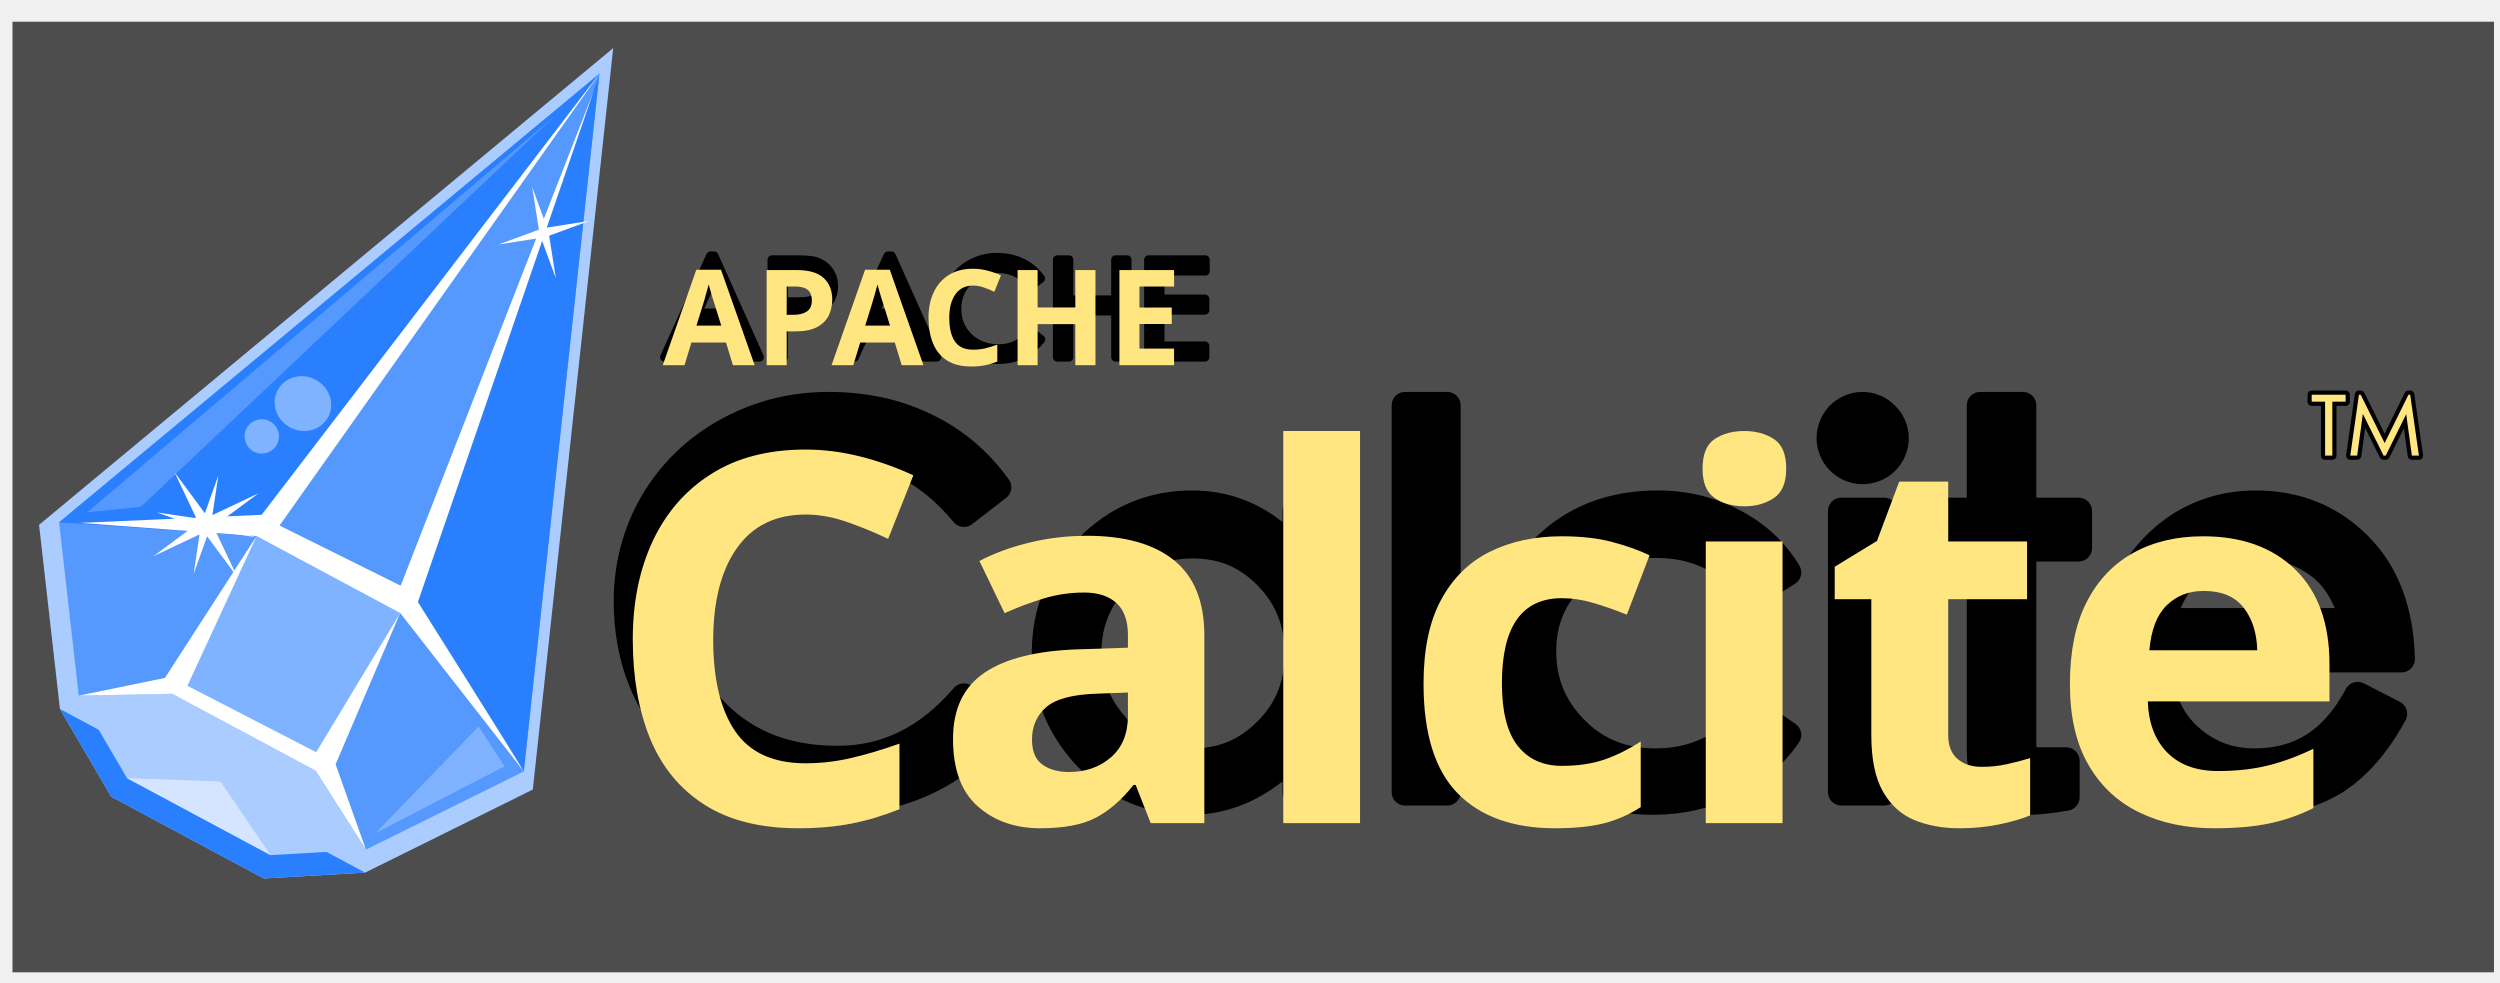
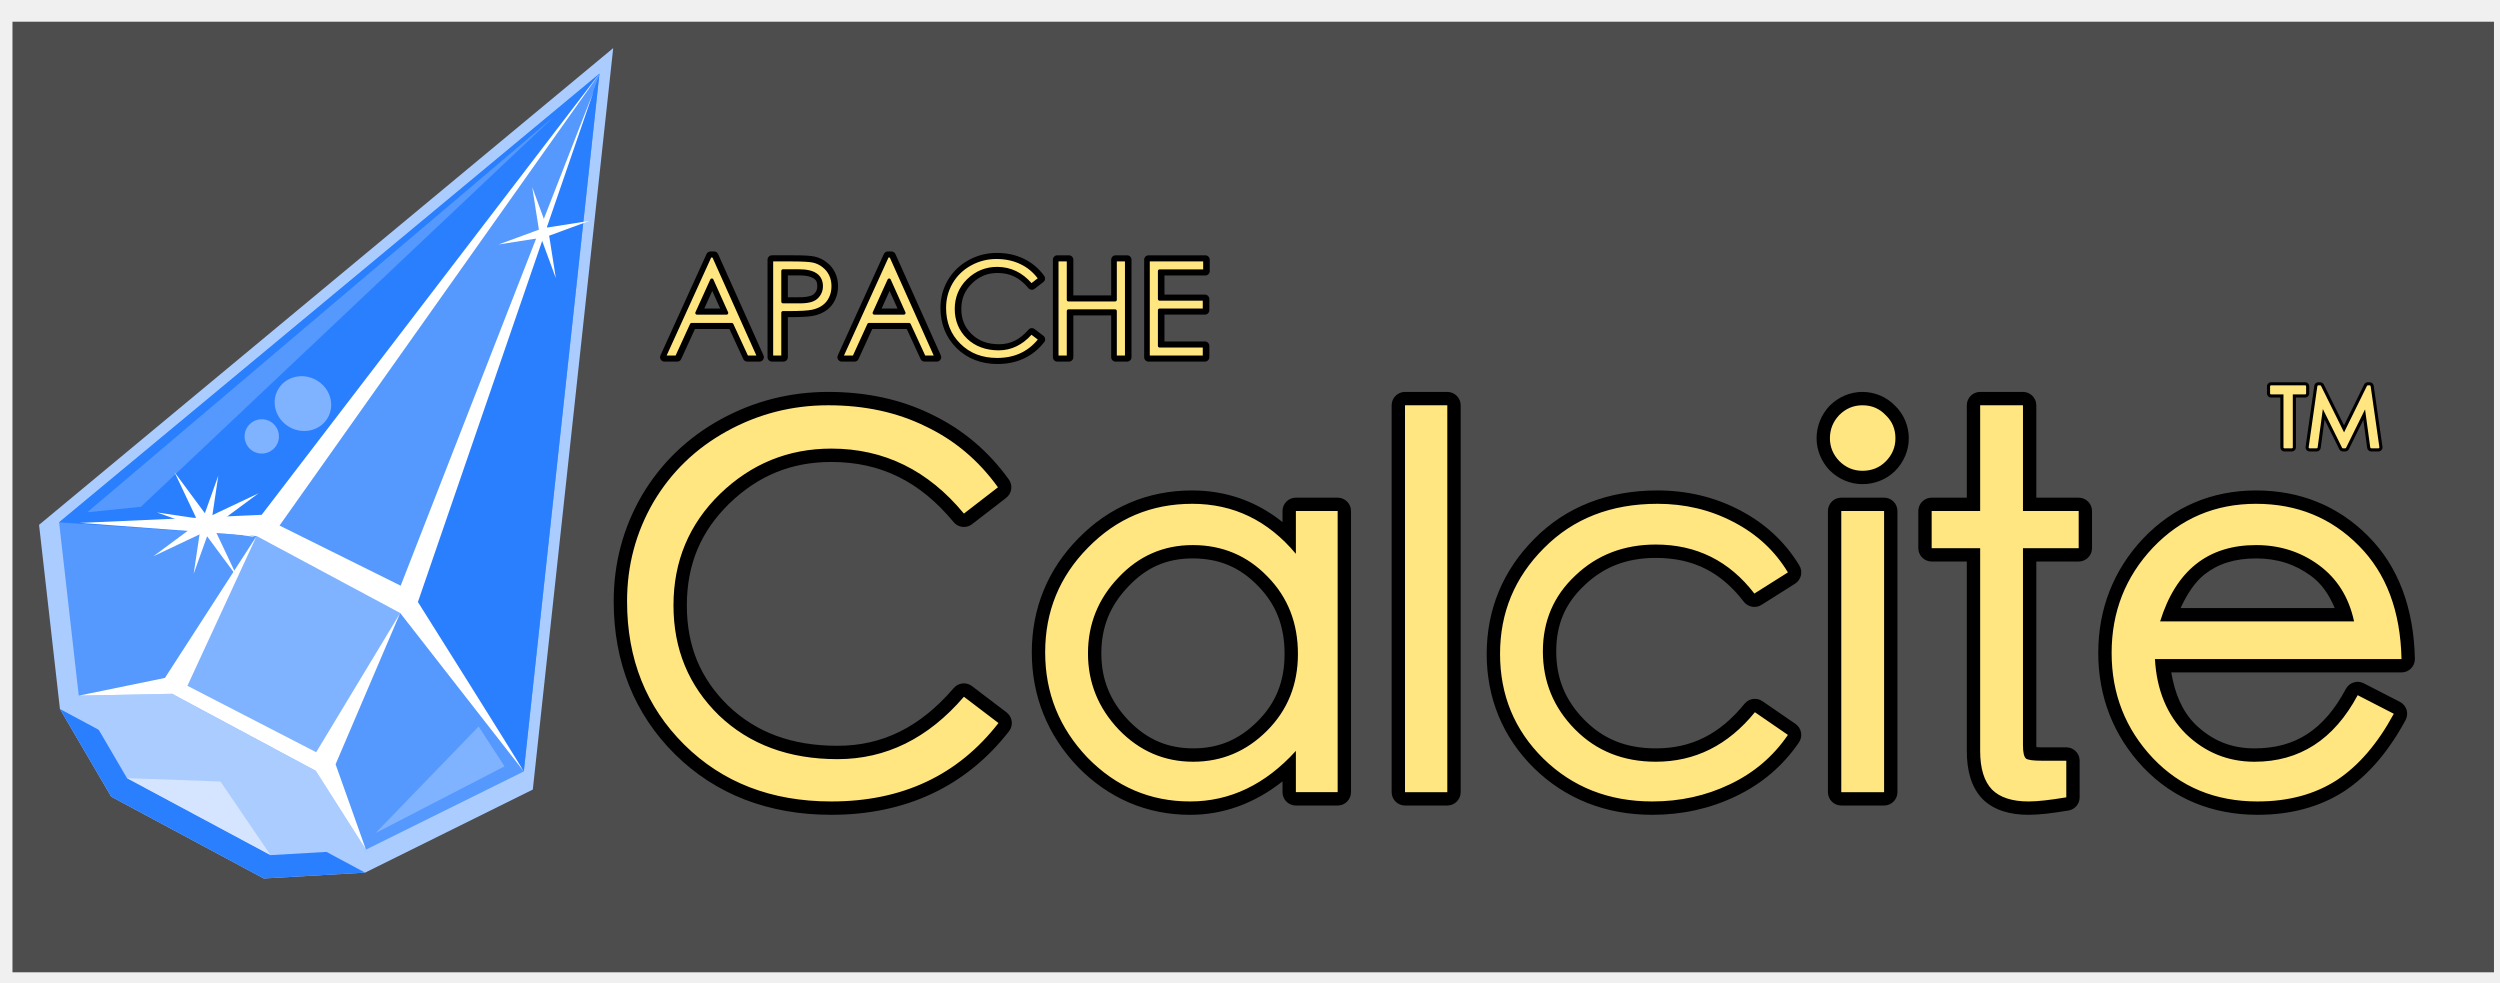
<svg xmlns="http://www.w3.org/2000/svg" xmlns:xlink="http://www.w3.org/1999/xlink" width="318mm" height="125mm" viewBox="0 0 318 125" version="1.1" id="svg8">
  <defs id="defs2" />
-   <g id="layer1" transform="translate(0,-172)">
+   <g id="layer1" transform="translate(0,-172)" style="display:inline">
    <rect style="opacity:1;fill:#4d4d4d;fill-opacity:1;fill-rule:nonzero;stroke:none;stroke-width:0.313;stroke-miterlimit:4;stroke-dasharray:none;stroke-opacity:1" id="rect2298" width="315.648" height="120.915" x="1.587" y="174.762" />
-     <path xlink:href="#text1538" style="font-style:normal;font-variant:normal;font-weight:600;font-stretch:normal;font-size:19.756px;line-height:1.25;font-family:'URW Gothic L';-inkscape-font-specification:'URW Gothic L Semi-Bold';letter-spacing:0px;word-spacing:0px;fill:#000000;fill-opacity:1;stroke:none;stroke-width:0.265" id="path2334" d="m 90.385,203.984 a 0.565,0.565 0 0 0 -0.514,0.33 l -5.859,12.885 a 0.565,0.565 0 0 0 0.514,0.799 h 1.609 a 0.565,0.565 0 0 0 0.514,-0.33 l 1.746,-3.818 h 4.389 l 1.762,3.82 a 0.565,0.565 0 0 0 0.514,0.328 h 1.541 a 0.565,0.565 0 0 0 0.516,-0.795 l -5.775,-12.885 a 0.565,0.565 0 0 0 -0.516,-0.334 z m 22.555,0 a 0.565,0.565 0 0 0 -0.514,0.33 l -5.857,12.885 a 0.565,0.565 0 0 0 0.514,0.799 h 1.607 a 0.565,0.565 0 0 0 0.514,-0.33 l 1.746,-3.818 h 4.391 l 1.76,3.82 a 0.565,0.565 0 0 0 0.514,0.328 h 1.541 a 0.565,0.565 0 0 0 0.516,-0.795 l -5.773,-12.885 a 0.565,0.565 0 0 0 -0.516,-0.334 z m 13.855,0.186 c -1.275,0 -2.483,0.31 -3.59,0.918 -1.11,0.61 -2,1.465 -2.637,2.543 a 0.565,0.565 0 0 0 -0.002,0.004 c -0.624,1.077 -0.939,2.269 -0.939,3.535 0,2.021 0.692,3.765 2.047,5.107 1.358,1.346 3.14,2.025 5.223,2.025 2.464,0 4.502,-0.949 5.932,-2.791 a 0.565,0.565 0 0 0 -0.102,-0.795 l -1.133,-0.865 a 0.565,0.565 0 0 0 -0.771,0.082 c -1.092,1.27 -2.293,1.854 -3.723,1.854 -1.476,0 -2.604,-0.425 -3.5,-1.279 l -0.002,-0.002 c -6.7e-4,-6.4e-4 -0.001,-0.001 -0.002,-0.002 -0.891,-0.873 -1.316,-1.898 -1.316,-3.199 0,-1.312 0.437,-2.356 1.355,-3.254 0.934,-0.902 1.984,-1.33 3.262,-1.33 1.572,0 2.831,0.612 3.918,1.93 a 0.565,0.565 0 0 0 0.781,0.088 l 1.117,-0.863 a 0.565,0.565 0 0 0 0.113,-0.777 c -0.682,-0.949 -1.55,-1.684 -2.58,-2.176 l -0.004,-0.002 c -1.022,-0.504 -2.18,-0.75 -3.447,-0.75 z m -28.6,0.305 a 0.565,0.565 0 0 0 -0.564,0.564 v 12.395 a 0.565,0.565 0 0 0 0.564,0.564 h 1.455 a 0.565,0.565 0 0 0 0.564,-0.564 v -5.09 h 0.182 c 1.449,0 2.453,-0.049 3.107,-0.18 a 0.565,0.565 0 0 0 0.01,-0.004 c 0.626,-0.138 1.178,-0.368 1.637,-0.705 a 0.565,0.565 0 0 0 0.002,-0.002 c 0.465,-0.346 0.829,-0.793 1.07,-1.312 0.253,-0.522 0.377,-1.108 0.377,-1.732 0,-0.627 -0.124,-1.215 -0.379,-1.738 -0.25,-0.512 -0.606,-0.95 -1.055,-1.295 -4.7e-4,-3.7e-4 -0.001,3.7e-4 -0.002,0 -0.432,-0.34 -0.92,-0.583 -1.447,-0.715 -0.589,-0.147 -1.523,-0.186 -2.982,-0.186 z m 36.297,0 a 0.565,0.565 0 0 0 -0.564,0.564 v 12.395 a 0.565,0.565 0 0 0 0.564,0.564 h 1.473 a 0.565,0.565 0 0 0 0.564,-0.564 v -5.311 h 4.814 v 5.311 a 0.565,0.565 0 0 0 0.564,0.564 h 1.457 a 0.565,0.565 0 0 0 0.564,-0.564 v -12.395 a 0.565,0.565 0 0 0 -0.564,-0.564 h -1.457 a 0.565,0.565 0 0 0 -0.564,0.564 v 4.533 h -4.814 v -4.533 a 0.565,0.565 0 0 0 -0.564,-0.564 z m 11.609,0 a 0.565,0.565 0 0 0 -0.564,0.564 v 12.395 a 0.565,0.565 0 0 0 0.564,0.564 h 7.162 a 0.565,0.565 0 0 0 0.564,-0.564 v -1.439 a 0.565,0.565 0 0 0 -0.564,-0.564 h -5.143 v -3.408 h 5.143 a 0.565,0.565 0 0 0 0.564,-0.564 v -1.422 a 0.565,0.565 0 0 0 -0.564,-0.564 h -5.143 v -2.428 h 5.193 a 0.565,0.565 0 0 0 0.564,-0.564 v -1.439 a 0.565,0.565 0 0 0 -0.564,-0.564 z m -45.887,2.551 h 1.469 c 0.884,0 1.487,0.163 1.816,0.387 0.329,0.224 0.463,0.476 0.463,0.98 0,0.439 -0.131,0.735 -0.445,1.023 a 0.565,0.565 0 0 0 -0.006,0.006 c -0.211,0.199 -0.842,0.408 -1.918,0.387 a 0.565,0.565 0 0 0 -0.012,0 h -1.367 z m -9.613,1.979 1.01,2.244 h -2.027 z m 22.555,0 1.01,2.244 h -2.027 z" />
-     <text xml:space="preserve" style="font-style:normal;font-variant:normal;font-weight:600;font-stretch:normal;font-size:19.756px;line-height:1.25;font-family:'URW Gothic L';-inkscape-font-specification:'URW Gothic L Semi-Bold';letter-spacing:0px;word-spacing:0px;fill:#ffe680;fill-opacity:1;stroke:none;stroke-width:0.265" x="84.306" y="218.45" id="text1538">
-       <tspan x="84.306" y="218.45" style="font-style:normal;font-variant:normal;font-weight:bold;font-stretch:normal;font-size:16.933px;font-family:'Heiti TC';-inkscape-font-specification:'Heiti TC Bold';fill:#ffe680;stroke-width:0.265" id="tspan1540">APACHE</tspan>
-     </text>
-     <path xlink:href="#text1546" style="font-style:normal;font-variant:normal;font-weight:normal;font-stretch:normal;font-size:65.617px;line-height:1.25;font-family:Silom;-inkscape-font-specification:Silom;letter-spacing:0px;word-spacing:0px;fill:#000000;fill-opacity:1;stroke:none;stroke-width:0.265" id="path1569" d="m 105.352,223.551 c -4.593,0 -8.881,1.094 -12.861,3.281 -3.981,2.187 -7.108,5.205 -9.383,9.055 -2.231,3.85 -3.346,8.05 -3.346,12.6 0,7.349 2.428,13.428 7.283,18.24 4.856,4.812 11.09,7.219 18.701,7.219 9.011,0 16.098,-3.325 21.26,-9.975 l -4.396,-3.346 c -4.549,5.293 -9.908,7.939 -16.076,7.939 -6.168,0 -11.199,-1.86 -15.092,-5.578 -3.85,-3.762 -5.775,-8.421 -5.775,-13.977 0,-5.599 1.969,-10.322 5.906,-14.172 3.981,-3.85 8.706,-5.775 14.174,-5.775 6.693,0 12.314,2.756 16.863,8.268 l 4.33,-3.346 c -2.45,-3.412 -5.511,-5.992 -9.186,-7.742 -3.631,-1.794 -7.765,-2.691 -12.402,-2.691 z m 73.365,0 v 49.213 h 5.381 v -49.213 z m 58.184,0 c -1.137,0 -2.122,0.417 -2.953,1.248 -0.787,0.831 -1.182,1.814 -1.182,2.951 10e-6,1.094 0.394,2.058 1.182,2.889 0.831,0.831 1.816,1.246 2.953,1.246 1.181,0 2.166,-0.394 2.953,-1.182 0.831,-0.831 1.246,-1.816 1.246,-2.953 0,-1.181 -0.415,-2.164 -1.246,-2.951 -0.787,-0.831 -1.772,-1.248 -2.953,-1.248 z m 14.975,0 v 13.451 h -6.168 v 4.725 h 6.168 v 25.787 c 0,2.231 0.504,3.872 1.51,4.922 1.006,1.006 2.558,1.51 4.658,1.51 1.094,0 2.689,-0.175 4.789,-0.525 v -4.658 h -3.148 c -1.05,0 -1.706,-0.089 -1.969,-0.264 -0.262,-0.219 -0.395,-0.786 -0.395,-1.705 v -25.066 h 7.088 v -4.725 h -7.088 v -13.451 z m -100.23,12.533 c -5.206,0 -9.623,1.86 -13.254,5.578 -3.631,3.675 -5.447,8.115 -5.447,13.32 0,5.162 1.794,9.623 5.381,13.385 3.631,3.718 7.984,5.578 13.059,5.578 5.074,0 9.558,-2.145 13.451,-6.432 v 5.25 h 5.314 v -35.762 h -5.314 v 5.447 c -3.543,-4.243 -7.94,-6.365 -13.189,-6.365 z m 59.174,0 c -5.905,0 -10.717,1.881 -14.436,5.643 -3.718,3.718 -5.578,8.202 -5.578,13.451 0,5.249 1.837,9.69 5.512,13.32 3.718,3.631 8.334,5.447 13.846,5.447 3.543,0 6.823,-0.722 9.842,-2.166 3.062,-1.444 5.535,-3.543 7.416,-6.299 l -4.199,-2.887 c -3.412,4.199 -7.613,6.299 -12.6,6.299 -4.156,0 -7.589,-1.379 -10.301,-4.135 -2.712,-2.756 -4.068,-6.059 -4.068,-9.908 0,-3.85 1.377,-7.064 4.133,-9.645 2.756,-2.625 6.168,-3.938 10.236,-3.938 5.162,0 9.34,2.079 12.533,6.234 l 4.266,-2.691 c -1.662,-2.756 -3.98,-4.899 -6.955,-6.43 -2.931,-1.531 -6.147,-2.297 -9.646,-2.297 z m 76.15,0 c -5.206,0 -9.58,1.86 -13.123,5.578 -3.5,3.718 -5.248,8.179 -5.248,13.385 0,5.206 1.748,9.668 5.248,13.387 3.5,3.675 7.94,5.512 13.32,5.512 3.893,0 7.239,-0.898 10.039,-2.691 2.8,-1.837 5.229,-4.659 7.285,-8.465 l -4.594,-2.361 c -3.018,5.643 -7.393,8.465 -13.123,8.465 -3.368,0 -6.279,-1.181 -8.729,-3.543 -2.406,-2.406 -3.717,-5.579 -3.936,-9.516 h 31.363 c -0.131,-6.124 -1.946,-10.936 -5.445,-14.436 -3.5,-3.543 -7.853,-5.314 -13.059,-5.314 z m -52.76,0.918 v 35.762 h 5.447 v -35.762 z m -82.498,4.332 c 3.762,0 6.933,1.334 9.514,4.002 2.581,2.625 3.871,5.905 3.871,9.842 0,3.893 -1.313,7.153 -3.938,9.777 -2.625,2.625 -5.752,3.938 -9.383,3.938 -3.675,0 -6.825,-1.356 -9.449,-4.068 -2.625,-2.756 -3.936,-5.993 -3.936,-9.711 10e-6,-3.718 1.29,-6.934 3.871,-9.646 2.581,-2.756 5.731,-4.133 9.449,-4.133 z m 135.258,0 c 3.018,0 5.687,0.853 8.006,2.559 2.318,1.706 3.807,4.09 4.463,7.152 h -24.672 c 2.012,-6.474 6.079,-9.711 12.203,-9.711 z" />
-     <path xlink:href="#text1546" style="font-style:normal;font-variant:normal;font-weight:bold;font-stretch:normal;font-size:65.617px;line-height:1.25;font-family:'Heiti TC';-inkscape-font-specification:'Heiti TC Bold';letter-spacing:0px;word-spacing:0px;fill:#000000;fill-opacity:1;stroke:none;stroke-width:0.265" id="path2332" d="m 105.352,221.852 c -4.863,0 -9.457,1.17 -13.68,3.49 -4.23,2.324 -7.603,5.578 -10.027,9.68 a 1.7,1.7 0 0 0 -0.008,0.014 c -2.377,4.101 -3.574,8.624 -3.574,13.451 0,7.723 2.622,14.331 7.785,19.447 5.171,5.124 11.929,7.711 19.898,7.711 9.43,0 17.146,-3.603 22.602,-10.631 a 1.7,1.7 0 0 0 -0.312,-2.396 l -4.396,-3.346 a 1.7,1.7 0 0 0 -2.318,0.246 c -4.302,5.005 -9.105,7.348 -14.787,7.348 -5.823,0 -10.344,-1.698 -13.912,-5.104 -3.544,-3.468 -5.256,-7.594 -5.256,-12.752 0,-5.197 1.751,-9.389 5.389,-12.949 3.701,-3.579 7.923,-5.299 12.992,-5.299 6.226,0 11.264,2.454 15.553,7.65 a 1.7,1.7 0 0 0 2.35,0.264 l 4.33,-3.346 a 1.7,1.7 0 0 0 0.342,-2.338 c -2.601,-3.623 -5.9,-6.404 -9.822,-8.275 -3.887,-1.918 -8.293,-2.865 -13.146,-2.865 z m 73.365,0 a 1.7,1.7 0 0 0 -1.699,1.699 v 49.213 a 1.7,1.7 0 0 0 1.699,1.699 h 5.381 a 1.7,1.7 0 0 0 1.699,-1.699 v -49.213 a 1.7,1.7 0 0 0 -1.699,-1.699 z m 58.184,0 c -1.553,0 -3.049,0.641 -4.154,1.746 a 1.7,1.7 0 0 0 -0.033,0.031 c -1.053,1.111 -1.646,2.591 -1.646,4.121 1e-5,1.502 0.603,2.957 1.646,4.059 a 1.7,1.7 0 0 0 0.033,0.031 c 1.106,1.106 2.603,1.744 4.154,1.744 1.559,0 3.066,-0.592 4.154,-1.68 1.106,-1.106 1.744,-2.603 1.744,-4.154 0,-1.563 -0.633,-3.07 -1.75,-4.146 -1.077,-1.117 -2.583,-1.752 -4.148,-1.752 z m 14.975,0 a 1.7,1.7 0 0 0 -1.699,1.699 v 11.752 h -4.469 a 1.7,1.7 0 0 0 -1.699,1.699 v 4.725 a 1.7,1.7 0 0 0 1.699,1.699 h 4.469 v 24.088 c 0,2.487 0.56,4.614 1.982,6.098 a 1.7,1.7 0 0 0 0.025,0.025 c 1.424,1.424 3.488,2.008 5.859,2.008 1.275,0 2.922,-0.189 5.068,-0.547 a 1.7,1.7 0 0 0 1.42,-1.678 v -4.658 a 1.7,1.7 0 0 0 -1.699,-1.699 h -3.148 c -0.293,0 -0.448,-0.02 -0.646,-0.033 -0.006,-0.097 -0.018,-0.114 -0.018,-0.236 v -23.367 h 5.389 a 1.7,1.7 0 0 0 1.699,-1.699 v -4.725 a 1.7,1.7 0 0 0 -1.699,-1.699 h -5.389 v -11.752 a 1.7,1.7 0 0 0 -1.699,-1.699 z m -100.23,12.533 c -5.607,0 -10.55,2.079 -14.463,6.082 -0.001,0.001 -0.003,0.003 -0.004,0.004 -0.001,0.001 -0.003,0.003 -0.004,0.004 -3.908,3.959 -5.93,8.911 -5.93,14.508 0,5.556 1.995,10.516 5.85,14.559 a 1.7,1.7 0 0 0 0.014,0.014 c 3.907,4.002 8.786,6.09 14.275,6.09 4.295,0 8.256,-1.488 11.752,-4.256 v 1.375 a 1.7,1.7 0 0 0 1.699,1.699 h 5.314 a 1.7,1.7 0 0 0 1.699,-1.699 v -35.762 a 1.7,1.7 0 0 0 -1.699,-1.699 h -5.314 a 1.7,1.7 0 0 0 -1.699,1.699 v 1.406 c -3.289,-2.639 -7.18,-4.023 -11.49,-4.023 z m 59.174,0 c -6.263,0 -11.603,2.063 -15.637,6.141 -4.001,4.001 -6.076,9.002 -6.076,14.652 0,5.646 2.05,10.611 6.016,14.529 a 1.7,1.7 0 0 0 0.008,0.008 c 4.019,3.924 9.148,5.93 15.033,5.93 3.771,0 7.317,-0.776 10.566,-2.328 l 0.002,-0.002 c 3.317,-1.564 6.049,-3.879 8.094,-6.875 a 1.7,1.7 0 0 0 -0.441,-2.359 l -4.199,-2.887 a 1.7,1.7 0 0 0 -2.281,0.328 c -3.156,3.885 -6.771,5.672 -11.281,5.672 -3.78,0 -6.682,-1.18 -9.09,-3.627 -2.435,-2.474 -3.58,-5.267 -3.58,-8.717 0,-3.444 1.148,-6.112 3.596,-8.404 a 1.7,1.7 0 0 0 0.01,-0.01 c 2.453,-2.337 5.362,-3.469 9.064,-3.469 4.705,0 8.262,1.765 11.186,5.57 a 1.7,1.7 0 0 0 2.254,0.402 l 4.266,-2.691 a 1.7,1.7 0 0 0 0.549,-2.316 c -1.82,-3.017 -4.399,-5.395 -7.623,-7.057 l -0.002,-0.002 c -3.176,-1.659 -6.685,-2.488 -10.432,-2.488 z m 76.15,0 c -5.61,0 -10.524,2.086 -14.354,6.105 a 1.7,1.7 0 0 0 -0.008,0.006 c -3.771,4.007 -5.709,8.965 -5.709,14.551 0,5.586 1.938,10.546 5.709,14.553 a 1.7,1.7 0 0 0 0.008,0.006 c 3.8,3.99 8.783,6.039 14.551,6.039 4.155,0 7.854,-0.973 10.955,-2.959 a 1.7,1.7 0 0 0 0.018,-0.01 c 3.09,-2.028 5.693,-5.089 7.848,-9.078 a 1.7,1.7 0 0 0 -0.719,-2.32 l -4.594,-2.361 a 1.7,1.7 0 0 0 -2.275,0.709 c -2.807,5.249 -6.453,7.568 -11.625,7.568 -2.967,0 -5.372,-0.975 -7.539,-3.061 -1.694,-1.7 -2.599,-3.943 -3.049,-6.6 h 29.287 a 1.7,1.7 0 0 0 1.699,-1.736 c -0.138,-6.441 -2.101,-11.757 -5.943,-15.6 -3.795,-3.839 -8.672,-5.812 -14.26,-5.812 z m -52.76,0.918 a 1.7,1.7 0 0 0 -1.699,1.699 v 35.762 a 1.7,1.7 0 0 0 1.699,1.699 h 5.447 a 1.7,1.7 0 0 0 1.699,-1.699 v -35.762 a 1.7,1.7 0 0 0 -1.699,-1.699 z m -82.498,7.73 c 3.36,0 5.997,1.113 8.291,3.484 a 1.7,1.7 0 0 0 0.01,0.01 c 2.283,2.322 3.385,5.085 3.385,8.65 0,3.511 -1.112,6.249 -3.439,8.576 -2.348,2.348 -4.961,3.439 -8.182,3.439 -3.254,0 -5.875,-1.123 -8.223,-3.547 -2.358,-2.478 -3.463,-5.217 -3.463,-8.533 1e-5,-3.325 1.089,-6.044 3.402,-8.475 a 1.7,1.7 0 0 0 0.01,-0.01 c 2.302,-2.458 4.91,-3.596 8.209,-3.596 z m 135.258,0 c 2.698,0 4.963,0.731 6.998,2.229 1.412,1.039 2.321,2.451 3.01,4.084 h -19.609 c 0.834,-1.782 1.797,-3.284 3.016,-4.254 1.708,-1.36 3.823,-2.059 6.586,-2.059 z" />
-     <text xml:space="preserve" style="font-style:normal;font-variant:normal;font-weight:bold;font-stretch:normal;font-size:65.617px;line-height:1.25;font-family:'Heiti TC';-inkscape-font-specification:'Heiti TC Bold';letter-spacing:0px;word-spacing:0px;fill:#ffe680;fill-opacity:1;stroke:none;stroke-width:0.265;" x="76.677" y="276.701" id="text1546">
-       <tspan id="tspan1544" x="76.677" y="276.701" style="font-style:normal;font-variant:normal;font-weight:bold;font-stretch:normal;font-size:65.617px;font-family:'Heiti TC';-inkscape-font-specification:'Heiti TC Bold';fill:#ffe680;stroke-width:0.265;fill-opacity:1;">Calcite<tspan style="font-style:normal;font-variant:normal;font-weight:bold;font-stretch:normal;font-size:14.111px;line-height:0.25;font-family:'Heiti TC';-inkscape-font-specification:'Heiti TC Bold';baseline-shift:super;fill:#ffe680;fill-opacity:1;" id="tspan1208" />
-       </tspan>
-     </text>
-     <path xlink:href="#text939" style="font-style:normal;font-variant:normal;font-weight:normal;font-stretch:normal;font-size:10.583px;line-height:1.25;font-family:Silom;-inkscape-font-specification:Silom;letter-spacing:0px;word-spacing:0px;fill:#ffe680;fill-opacity:1;stroke:none;stroke-width:0.265" id="path2357" d="m 294.047,222.207 v 0.889 h 1.705 v 6.859 h 0.92 v -6.859 h 1.693 v -0.889 z m 6.01,0 -1.102,7.748 h 0.879 l 0.719,-5.312 2.637,5.312 h 0.275 l 2.604,-5.271 0.719,5.271 h 0.9 l -1.111,-7.748 h -0.223 l -3.027,6.15 -3.047,-6.15 z" />
-     <path xlink:href="#text939" style="font-style:normal;font-variant:normal;font-weight:normal;font-stretch:normal;font-size:10.583px;line-height:1.25;font-family:Silom;-inkscape-font-specification:Silom;letter-spacing:0px;word-spacing:0px;fill:#000000;fill-opacity:1;stroke:none;stroke-width:0.265" id="path2359" d="m 294.047,221.678 a 0.529,0.529 0 0 0 -0.529,0.529 v 0.889 a 0.529,0.529 0 0 0 0.529,0.529 h 1.176 v 6.33 a 0.529,0.529 0 0 0 0.529,0.529 h 0.92 a 0.529,0.529 0 0 0 0.529,-0.529 V 223.625 h 1.164 a 0.529,0.529 0 0 0 0.529,-0.529 v -0.889 a 0.529,0.529 0 0 0 -0.529,-0.529 z m 6.01,0 a 0.529,0.529 0 0 0 -0.523,0.455 l -1.102,7.748 a 0.529,0.529 0 0 0 0.523,0.604 h 0.879 a 0.529,0.529 0 0 0 0.523,-0.459 l 0.488,-3.604 1.869,3.768 a 0.529,0.529 0 0 0 0.475,0.295 h 0.275 a 0.529,0.529 0 0 0 0.475,-0.295 l 1.838,-3.723 0.486,3.561 a 0.529,0.529 0 0 0 0.523,0.457 h 0.9 a 0.529,0.529 0 0 0 0.523,-0.604 l -1.111,-7.748 a 0.529,0.529 0 0 0 -0.523,-0.455 h -0.223 a 0.529,0.529 0 0 0 -0.475,0.295 l -2.555,5.189 -2.57,-5.189 a 0.529,0.529 0 0 0 -0.475,-0.295 z" />
-     <path style="font-style:normal;font-variant:normal;font-weight:normal;font-stretch:normal;font-size:10.583px;line-height:1.25;font-family:Silom;-inkscape-font-specification:Silom;letter-spacing:0px;word-spacing:0px;fill:#ffe680;fill-opacity:1;stroke:none;stroke-width:0.265" id="text939" d="m 294.047,222.207 v 0.889 h 1.705 v 6.859 h 0.92 v -6.859 h 1.693 v -0.889 z m 6.01,0 -1.102,7.748 h 0.879 l 0.719,-5.312 2.637,5.312 h 0.275 l 2.604,-5.271 0.719,5.271 h 0.9 l -1.111,-7.748 h -0.223 l -3.027,6.15 -3.047,-6.15 z" />
+     <g id="layer2" style="display:inline">
+       <g style="display:inline" id="g1170">
+         <path transform="translate(3.180507,-46.2109)" style="font-style:normal;font-variant:normal;font-weight:bold;font-stretch:normal;font-size:65.617px;line-height:1.25;font-family:'Heiti TC';-inkscape-font-specification:'Heiti TC Bold';letter-spacing:0px;word-spacing:0px;fill:#000000;fill-opacity:1;stroke:none;stroke-width:0.265" d="m 102.172,268.062 c -4.863,0 -9.457,1.17 -13.68,3.49 -4.23,2.324 -7.603,5.578 -10.027,9.68 a 1.7,1.7 0 0 0 -0.008,0.014 c -2.377,4.101 -3.576,8.624 -3.576,13.451 0,7.724 2.624,14.331 7.787,19.447 5.171,5.124 11.927,7.711 19.896,7.711 9.43,0 17.146,-3.603 22.602,-10.631 a 1.7,1.7 0 0 0 -0.312,-2.396 l -4.396,-3.346 a 1.7,1.7 0 0 0 -2.318,0.246 c -4.302,5.005 -9.103,7.348 -14.785,7.348 -5.823,0 -10.346,-1.698 -13.914,-5.104 -3.544,-3.468 -5.254,-7.593 -5.254,-12.752 0,-5.197 1.751,-9.389 5.389,-12.949 3.701,-3.579 7.921,-5.299 12.99,-5.299 6.226,0 11.264,2.454 15.553,7.65 a 1.7,1.7 0 0 0 2.35,0.264 l 4.332,-3.346 a 1.7,1.7 0 0 0 0.342,-2.338 c -2.601,-3.623 -5.902,-6.404 -9.824,-8.275 -3.886,-1.918 -8.291,-2.865 -13.145,-2.865 z m 73.365,0 a 1.7,1.7 0 0 0 -1.699,1.699 v 49.213 a 1.7,1.7 0 0 0 1.699,1.699 h 5.381 a 1.7,1.7 0 0 0 1.699,-1.699 v -49.213 a 1.7,1.7 0 0 0 -1.699,-1.699 z m 58.182,0 c -1.553,0 -3.048,0.642 -4.152,1.746 a 1.7,1.7 0 0 0 -0.033,0.031 c -1.053,1.111 -1.646,2.591 -1.646,4.121 0,1.502 0.603,2.957 1.646,4.059 a 1.7,1.7 0 0 0 0.033,0.031 c 1.105,1.105 2.602,1.744 4.152,1.744 1.559,0 3.066,-0.592 4.154,-1.68 1.105,-1.105 1.746,-2.602 1.746,-4.154 0,-1.565 -0.636,-3.071 -1.752,-4.146 -1.077,-1.117 -2.583,-1.752 -4.148,-1.752 z m 14.977,0 a 1.7,1.7 0 0 0 -1.699,1.699 v 11.752 h -4.469 a 1.7,1.7 0 0 0 -1.699,1.699 v 4.725 a 1.7,1.7 0 0 0 1.699,1.699 h 4.469 v 24.088 c 0,2.486 0.557,4.613 1.98,6.098 a 1.7,1.7 0 0 0 0.025,0.025 c 1.425,1.425 3.49,2.008 5.861,2.008 1.275,0 2.922,-0.189 5.068,-0.547 a 1.7,1.7 0 0 0 1.42,-1.678 v -4.658 a 1.7,1.7 0 0 0 -1.699,-1.699 h -3.15 c -0.292,0 -0.446,-0.018 -0.645,-0.031 -0.006,-0.097 -0.018,-0.115 -0.018,-0.238 v -23.367 h 5.387 a 1.7,1.7 0 0 0 1.699,-1.699 v -4.725 a 1.7,1.7 0 0 0 -1.699,-1.699 h -5.387 v -11.752 a 1.7,1.7 0 0 0 -1.699,-1.699 z m -100.23,12.533 c -5.607,0 -10.552,2.078 -14.465,6.082 -0.001,10e-4 -0.003,0.003 -0.004,0.004 -0.001,10e-4 -0.003,0.003 -0.004,0.004 -3.908,3.959 -5.928,8.911 -5.928,14.508 0,5.556 1.995,10.516 5.85,14.559 a 1.7,1.7 0 0 0 0.014,0.014 c 3.907,4.001 8.784,6.09 14.273,6.09 4.295,0 8.256,-1.488 11.752,-4.256 v 1.375 a 1.7,1.7 0 0 0 1.699,1.699 h 5.316 a 1.7,1.7 0 0 0 1.699,-1.699 V 283.213 a 1.7,1.7 0 0 0 -1.699,-1.699 h -5.316 a 1.7,1.7 0 0 0 -1.699,1.699 v 1.406 c -3.288,-2.639 -7.178,-4.023 -11.488,-4.023 z m 59.174,0 c -6.263,0 -11.603,2.063 -15.637,6.141 -4.001,4.001 -6.076,9.001 -6.076,14.652 0,5.646 2.05,10.611 6.016,14.529 a 1.7,1.7 0 0 0 0.008,0.008 c 4.019,3.924 9.148,5.93 15.033,5.93 3.771,0 7.317,-0.776 10.566,-2.328 l 0.002,-0.002 c 3.317,-1.564 6.047,-3.879 8.092,-6.875 a 1.7,1.7 0 0 0 -0.441,-2.359 l -4.199,-2.887 a 1.7,1.7 0 0 0 -2.281,0.328 c -3.157,3.885 -6.77,5.672 -11.279,5.672 -3.78,0 -6.684,-1.18 -9.092,-3.627 -2.435,-2.474 -3.58,-5.267 -3.58,-8.717 0,-3.444 1.149,-6.111 3.598,-8.404 a 1.7,1.7 0 0 0 0.01,-0.01 c 2.453,-2.337 5.362,-3.469 9.064,-3.469 4.705,0 8.262,1.765 11.186,5.57 a 1.7,1.7 0 0 0 2.256,0.402 l 4.264,-2.691 a 1.7,1.7 0 0 0 0.547,-2.316 c -1.82,-3.017 -4.399,-5.395 -7.623,-7.057 l -0.002,-0.002 c -3.176,-1.659 -6.683,-2.488 -10.43,-2.488 z m 76.15,0 c -5.61,0 -10.524,2.086 -14.354,6.105 a 1.7,1.7 0 0 0 -0.008,0.006 c -3.771,4.006 -5.711,8.964 -5.711,14.551 0,5.587 1.94,10.546 5.711,14.553 a 1.7,1.7 0 0 0 0.008,0.006 c 3.8,3.99 8.783,6.039 14.551,6.039 4.155,0 7.854,-0.973 10.955,-2.959 a 1.7,1.7 0 0 0 0.018,-0.01 c 3.09,-2.028 5.691,-5.089 7.846,-9.078 a 1.7,1.7 0 0 0 -0.719,-2.32 l -4.594,-2.361 a 1.7,1.7 0 0 0 -2.275,0.709 c -2.807,5.249 -6.453,7.568 -11.625,7.568 -2.967,0 -5.37,-0.975 -7.537,-3.061 -1.694,-1.7 -2.601,-3.943 -3.051,-6.6 H 302.293 a 1.7,1.7 0 0 0 1.699,-1.736 c -0.138,-6.441 -2.101,-11.757 -5.943,-15.6 -3.795,-3.839 -8.672,-5.812 -14.26,-5.812 z m -52.76,0.918 a 1.7,1.7 0 0 0 -1.699,1.699 v 35.762 a 1.7,1.7 0 0 0 1.699,1.699 h 5.445 a 1.7,1.7 0 0 0 1.699,-1.699 v -35.762 a 1.7,1.7 0 0 0 -1.699,-1.699 z m -82.5,7.73 c 3.36,0 5.999,1.113 8.293,3.484 a 1.7,1.7 0 0 0 0.01,0.01 c 2.283,2.322 3.385,5.085 3.385,8.65 0,3.511 -1.112,6.249 -3.439,8.576 -2.348,2.348 -4.961,3.439 -8.182,3.439 -3.254,0 -5.875,-1.123 -8.223,-3.547 -2.358,-2.478 -3.465,-5.218 -3.465,-8.533 0,-3.325 1.089,-6.044 3.402,-8.475 a 1.7,1.7 0 0 0 0.01,-0.01 c 2.302,-2.458 4.91,-3.596 8.209,-3.596 z m 135.26,0 c 2.698,0 4.963,0.731 6.998,2.229 1.412,1.039 2.319,2.451 3.008,4.084 h -19.609 c 0.834,-1.781 1.798,-3.284 3.018,-4.254 1.709,-1.36 3.823,-2.059 6.586,-2.059 z" id="path2332" />
+         <path transform="translate(3.567229e-5,4e-5)" style="font-style:normal;font-variant:normal;font-weight:normal;font-stretch:normal;font-size:65.617px;line-height:1.25;font-family:Silom;-inkscape-font-specification:Silom;letter-spacing:0px;word-spacing:0px;fill:#ffe680;fill-opacity:1;stroke:none;stroke-width:0.265" d="m 105.352,223.551 c -4.593,0 -8.881,1.094 -12.861,3.281 -3.981,2.187 -7.108,5.205 -9.383,9.055 -2.231,3.85 -3.346,8.05 -3.346,12.6 0,7.349 2.428,13.428 7.283,18.24 4.856,4.812 11.09,7.219 18.701,7.219 9.011,0 16.098,-3.325 21.26,-9.975 l -4.396,-3.346 c -4.549,5.293 -9.908,7.939 -16.076,7.939 -6.168,0 -11.199,-1.86 -15.092,-5.578 -3.85,-3.762 -5.775,-8.421 -5.775,-13.977 0,-5.599 1.969,-10.322 5.906,-14.172 3.981,-3.85 8.706,-5.775 14.174,-5.775 6.693,0 12.314,2.756 16.863,8.268 l 4.33,-3.346 c -2.45,-3.412 -5.511,-5.992 -9.186,-7.742 -3.631,-1.794 -7.765,-2.691 -12.402,-2.691 z m 73.365,0 v 49.213 h 5.381 v -49.213 z m 58.184,0 c -1.137,0 -2.122,0.417 -2.953,1.248 -0.787,0.831 -1.182,1.814 -1.182,2.951 10e-6,1.094 0.394,2.058 1.182,2.889 0.831,0.831 1.816,1.246 2.953,1.246 1.181,0 2.166,-0.394 2.953,-1.182 0.831,-0.831 1.246,-1.816 1.246,-2.953 0,-1.181 -0.415,-2.164 -1.246,-2.951 -0.787,-0.831 -1.772,-1.248 -2.953,-1.248 z m 14.975,0 v 13.451 h -6.168 v 4.725 h 6.168 v 25.787 c 0,2.231 0.504,3.872 1.51,4.922 1.006,1.006 2.558,1.51 4.658,1.51 1.094,0 2.689,-0.175 4.789,-0.525 v -4.658 h -3.148 c -1.05,0 -1.706,-0.089 -1.969,-0.264 -0.262,-0.219 -0.395,-0.786 -0.395,-1.705 v -25.066 h 7.088 v -4.725 h -7.088 v -13.451 z m -100.23,12.533 c -5.206,0 -9.623,1.86 -13.254,5.578 -3.631,3.675 -5.447,8.115 -5.447,13.32 0,5.162 1.794,9.623 5.381,13.385 3.631,3.718 7.984,5.578 13.059,5.578 5.074,0 9.558,-2.145 13.451,-6.432 v 5.25 h 5.314 v -35.762 h -5.314 v 5.447 c -3.543,-4.243 -7.94,-6.365 -13.189,-6.365 z m 59.174,0 c -5.905,0 -10.717,1.881 -14.436,5.643 -3.718,3.718 -5.578,8.202 -5.578,13.451 0,5.249 1.837,9.69 5.512,13.32 3.718,3.631 8.334,5.447 13.846,5.447 3.543,0 6.823,-0.722 9.842,-2.166 3.062,-1.444 5.535,-3.543 7.416,-6.299 l -4.199,-2.887 c -3.412,4.199 -7.613,6.299 -12.6,6.299 -4.156,0 -7.589,-1.379 -10.301,-4.135 -2.712,-2.756 -4.068,-6.059 -4.068,-9.908 0,-3.85 1.377,-7.064 4.133,-9.645 2.756,-2.625 6.168,-3.938 10.236,-3.938 5.162,0 9.34,2.079 12.533,6.234 l 4.266,-2.691 c -1.662,-2.756 -3.98,-4.899 -6.955,-6.43 -2.931,-1.531 -6.147,-2.297 -9.646,-2.297 z m 76.15,0 c -5.206,0 -9.58,1.86 -13.123,5.578 -3.5,3.718 -5.248,8.179 -5.248,13.385 0,5.206 1.748,9.668 5.248,13.387 3.5,3.675 7.94,5.512 13.32,5.512 3.893,0 7.239,-0.898 10.039,-2.691 2.8,-1.837 5.229,-4.659 7.285,-8.465 l -4.594,-2.361 c -3.018,5.643 -7.393,8.465 -13.123,8.465 -3.368,0 -6.279,-1.181 -8.729,-3.543 -2.406,-2.406 -3.717,-5.579 -3.936,-9.516 h 31.363 c -0.131,-6.124 -1.946,-10.936 -5.445,-14.436 -3.5,-3.543 -7.853,-5.314 -13.059,-5.314 z m -52.76,0.918 v 35.762 h 5.447 v -35.762 z m -82.498,4.332 c 3.762,0 6.933,1.334 9.514,4.002 2.581,2.625 3.871,5.905 3.871,9.842 0,3.893 -1.313,7.153 -3.938,9.777 -2.625,2.625 -5.752,3.938 -9.383,3.938 -3.675,0 -6.825,-1.356 -9.449,-4.068 -2.625,-2.756 -3.936,-5.993 -3.936,-9.711 10e-6,-3.718 1.29,-6.934 3.871,-9.646 2.581,-2.756 5.731,-4.133 9.449,-4.133 z m 135.258,0 c 3.018,0 5.687,0.853 8.006,2.559 2.318,1.706 3.807,4.09 4.463,7.152 h -24.672 c 2.012,-6.474 6.079,-9.711 12.203,-9.711 z" id="path1569" />
+       </g>
+     </g>
    <g id="g2277" transform="rotate(28.16413,50.95853,228.3509)">
      <path style="opacity:1;fill:#aaccff;fill-opacity:1;fill-rule:nonzero;stroke:none;stroke-width:0.313;stroke-miterlimit:4;stroke-dasharray:none;stroke-opacity:1" d="m 72.769,278.659 -11.011,6.741 -11.011,-0.006 -11.011,-0.006 -11.011,-6.754 -13.399,-19.4 35.762,-87.933 35.501,87.975 z" id="path1365" />
      <path id="path1367" d="m 72.769,278.659 -11.011,6.741 -11.011,-0.006 -11.011,-0.006 -11.011,-6.754 44.043,0.025 z" style="opacity:1;fill:#2a7fff;fill-opacity:1;fill-rule:nonzero;stroke:none;stroke-width:0.313;stroke-miterlimit:4;stroke-dasharray:none;stroke-opacity:1" />
      <path id="path1308" d="m 71.481,276.029 -10.362,6.344 -10.362,-0.006 -10.362,-0.006 -10.362,-6.356 -12.61,-18.257 33.655,-82.752 33.41,82.792 z" style="opacity:1;fill:#aaccff;fill-opacity:1;fill-rule:nonzero;stroke:none;stroke-width:0.683;stroke-miterlimit:4;stroke-dasharray:none;stroke-opacity:1" />
      <path style="opacity:1;fill:#5599ff;fill-opacity:1;fill-rule:nonzero;stroke:none;stroke-width:0.683;stroke-miterlimit:4;stroke-dasharray:none;stroke-opacity:1" d="m 71.481,276.029 -10.362,-5.827 -10.362,-0.006 -10.362,-0.006 -10.362,5.815 -12.61,-18.257 33.655,-82.752 33.41,82.792 z" id="path1313" />
      <path id="path1315" d="m 61.119,247.448 -10.362,-0.006 -10.362,-0.006 -22.972,10.312 33.655,-82.752 33.41,82.792 z" style="opacity:1;fill:#2a7fff;fill-opacity:1;fill-rule:nonzero;stroke:none;stroke-width:0.683;stroke-miterlimit:4;stroke-dasharray:none;stroke-opacity:1" />
      <path id="path1319" d="m 61.119,270.202 -20.724,-0.012 v -22.754 l 10.683,-72.441 10.041,72.453 z" style="opacity:1;fill:#80b3ff;fill-opacity:1;fill-rule:nonzero;stroke:none;stroke-width:0.683;stroke-miterlimit:4;stroke-dasharray:none;stroke-opacity:1" />
      <path id="path1321" transform="matrix(0.2645833,0,0,0.2645833,0,156)" d="m 193.049,71.793 -40.377,273.791 39.164,0.023 39.164,0.021 z" style="opacity:1;fill:#5599ff;fill-opacity:1;fill-rule:nonzero;stroke:none;stroke-width:2.582;stroke-miterlimit:4;stroke-dasharray:none;stroke-opacity:1" />
      <path style="opacity:1;fill:#d5e5ff;fill-opacity:1;fill-rule:nonzero;stroke:none;stroke-width:0.683;stroke-miterlimit:4;stroke-dasharray:none;stroke-opacity:1" d="m 61.119,282.373 -20.724,-0.012 10.683,-5.237 z" id="path1345" />
      <path id="path1351" d="m 30.032,276.005 8.601,-7.161 1.761,-21.407 1.233,20.94 18.428,-0.281 1.063,-20.647 1.837,20.834 8.526,7.747 -10.362,-5.827 -20.724,-0.012 z" style="fill:#ffffff;fill-opacity:1;stroke:none;stroke-width:0.265px;stroke-linecap:butt;stroke-linejoin:miter;stroke-opacity:1" />
      <path id="path1353" d="m 19.804,256.557 19.884,-11.812 c 0,0 10.993,-67.236 11.39,-69.75 l -8.744,69.882 17.198,-0.529 -8.057,-67.104 10.967,67.897 c 0,0 19.665,11.191 22.046,12.646 l -23.369,-10.34 -20.724,-0.012 z" style="fill:#ffffff;stroke:none;stroke-width:0.265px;stroke-linecap:butt;stroke-linejoin:miter;stroke-opacity:1" />
      <path id="path1355" d="m 19.976,254.931 28.575,-72.364 -22.886,68.527 z" style="fill:#5599ff;fill-opacity:1;stroke:none;stroke-width:0.265px;stroke-linecap:butt;stroke-linejoin:miter;stroke-opacity:1" />
      <path id="path1357" d="m 71.57,273.584 10.451,-15.214 -5.292,-2.91 z" style="fill:#80b3ff;fill-opacity:1;stroke:none;stroke-width:0.265px;stroke-linecap:butt;stroke-linejoin:miter;stroke-opacity:1" />
      <ellipse ry="3.44" rx="3.638" cy="229.796" cx="37.637" id="path1359" style="opacity:1;fill:#80b3ff;fill-opacity:1;fill-rule:nonzero;stroke:none;stroke-width:0.755;stroke-miterlimit:4;stroke-dasharray:none;stroke-opacity:1" />
      <ellipse style="opacity:1;fill:#80b3ff;fill-opacity:1;fill-rule:nonzero;stroke:none;stroke-width:0.466;stroke-miterlimit:4;stroke-dasharray:none;stroke-opacity:1" id="ellipse1361" cx="34.991" cy="235.947" rx="2.183" ry="2.183" />
      <path transform="matrix(0.315671,0.2059889,-0.2059889,0.315671,69.11889,182.1221)" style="opacity:1;fill:#ffffff;fill-opacity:1;fill-rule:nonzero;stroke:none;stroke-width:0.313;stroke-miterlimit:4;stroke-dasharray:none;stroke-opacity:1" id="path2189" d="m 39.952,199.104 -18.725,2.565 -1.119,18.866 -2.565,-18.725 -18.866,-1.119 18.725,-2.565 1.119,-18.866 2.565,18.725 z" />
      <path d="m 39.952,199.104 -18.725,2.565 -1.119,18.866 -2.565,-18.725 -18.866,-1.119 18.725,-2.565 1.119,-18.866 2.565,18.725 z" id="path2193" style="opacity:1;fill:#ffffff;fill-opacity:1;fill-rule:nonzero;stroke:none;stroke-width:0.313;stroke-miterlimit:4;stroke-dasharray:none;stroke-opacity:1" transform="matrix(0.06411971,0.3049603,-0.3049603,0.06411971,93.76167,230.4951)" />
      <path transform="matrix(0.1882428,0.2202666,-0.2202666,0.1882428,94.80711,154.27)" d="m 39.952,199.104 -18.725,2.565 -1.119,18.866 -2.565,-18.725 -18.866,-1.119 18.725,-2.565 1.119,-18.866 2.565,18.725 z" id="path2219" style="opacity:1;fill:#ffffff;fill-opacity:1;fill-rule:nonzero;stroke:none;stroke-width:0.313;stroke-miterlimit:4;stroke-dasharray:none;stroke-opacity:1" />
    </g>
  </g>
+   <g id="layer4" style="display:inline">
+     <path xlink:href="#text939" style="font-style:normal;font-variant:normal;font-weight:normal;font-stretch:normal;font-size:10.583px;line-height:1.25;font-family:Silom;-inkscape-font-specification:Silom;letter-spacing:0px;word-spacing:0px;display:inline;fill:#000000;fill-opacity:1;stroke:none;stroke-width:0.265" id="path2359" d="m 307.143,207.92 a 0.529,0.529 0 0 0 -0.529,0.529 v 0.889 a 0.529,0.529 0 0 0 0.529,0.529 h 1.176 v 6.33 a 0.529,0.529 0 0 0 0.529,0.529 h 0.92 a 0.529,0.529 0 0 0 0.529,-0.529 v -6.33 h 1.164 a 0.529,0.529 0 0 0 0.529,-0.529 v -0.889 a 0.529,0.529 0 0 0 -0.529,-0.529 z m 6.01,0 a 0.529,0.529 0 0 0 -0.523,0.455 l -1.102,7.748 a 0.529,0.529 0 0 0 0.523,0.604 h 0.879 a 0.529,0.529 0 0 0 0.523,-0.459 l 0.488,-3.604 1.869,3.768 a 0.529,0.529 0 0 0 0.475,0.295 h 0.275 a 0.529,0.529 0 0 0 0.475,-0.295 l 1.838,-3.723 0.486,3.561 a 0.529,0.529 0 0 0 0.523,0.457 h 0.9 a 0.529,0.529 0 0 0 0.523,-0.604 l -1.111,-7.748 a 0.529,0.529 0 0 0 -0.523,-0.455 h -0.223 a 0.529,0.529 0 0 0 -0.475,0.295 l -2.555,5.189 -2.57,-5.189 a 0.529,0.529 0 0 0 -0.475,-0.295 z" transform="translate(-18.25625,-159.3)" />
+     <path transform="translate(-18.25625,-159.3)" d="m 307.143,208.316 a 0.132,0.132 0 0 0 -0.133,0.133 v 0.889 a 0.132,0.132 0 0 0 0.133,0.133 h 1.572 v 6.727 a 0.132,0.132 0 0 0 0.133,0.133 h 0.92 a 0.132,0.132 0 0 0 0.133,-0.133 v -6.727 h 1.561 a 0.132,0.132 0 0 0 0.133,-0.133 v -0.889 a 0.132,0.132 0 0 0 -0.133,-0.133 z m 6.01,0 a 0.132,0.132 0 0 0 -0.131,0.113 l -1.102,7.748 a 0.132,0.132 0 0 0 0.131,0.152 h 0.879 a 0.132,0.132 0 0 0 0.131,-0.115 l 0.66,-4.885 2.445,4.926 a 0.132,0.132 0 0 0 0.119,0.074 h 0.275 a 0.132,0.132 0 0 0 0.119,-0.074 l 2.412,-4.883 0.66,4.842 a 0.132,0.132 0 0 0 0.131,0.115 h 0.9 a 0.132,0.132 0 0 0 0.131,-0.152 l -1.111,-7.748 a 0.132,0.132 0 0 0 -0.131,-0.113 h -0.223 a 0.132,0.132 0 0 0 -0.119,0.074 l -2.908,5.908 -2.928,-5.908 a 0.132,0.132 0 0 0 -0.119,-0.074 z" id="path1195" style="font-style:normal;font-variant:normal;font-weight:normal;font-stretch:normal;font-size:10.583px;line-height:1.25;font-family:Silom;-inkscape-font-specification:Silom;letter-spacing:0px;word-spacing:0px;display:inline;fill:#ffe680;fill-opacity:1;stroke:none;stroke-width:0.265" xlink:href="#text939" />
+   </g>
+   <g id="layer3" style="display:inline">
+     <path xlink:href="#text1538" style="font-style:normal;font-variant:normal;font-weight:600;font-stretch:normal;font-size:19.756px;line-height:1.25;font-family:'URW Gothic L';-inkscape-font-specification:'URW Gothic L Semi-Bold';letter-spacing:0px;word-spacing:0px;display:inline;fill:#000000;fill-opacity:1;stroke:none;stroke-width:0.265" id="path2334" d="m 90.385,209.275 a 0.565,0.565 0 0 0 -0.514,0.33 l -5.859,12.887 a 0.565,0.565 0 0 0 0.514,0.799 h 1.609 a 0.565,0.565 0 0 0 0.514,-0.33 l 1.746,-3.818 h 4.389 l 1.762,3.82 a 0.565,0.565 0 0 0 0.514,0.328 h 1.541 a 0.565,0.565 0 0 0 0.516,-0.795 l -5.775,-12.887 a 0.565,0.565 0 0 0 -0.516,-0.334 z m 22.555,0 a 0.565,0.565 0 0 0 -0.514,0.33 l -5.857,12.887 a 0.565,0.565 0 0 0 0.514,0.799 h 1.607 a 0.565,0.565 0 0 0 0.514,-0.33 l 1.746,-3.818 h 4.391 l 1.76,3.82 a 0.565,0.565 0 0 0 0.514,0.328 h 1.541 a 0.565,0.565 0 0 0 0.516,-0.795 l -5.773,-12.887 a 0.565,0.565 0 0 0 -0.516,-0.334 z m 13.855,0.186 c -1.275,0 -2.483,0.31 -3.59,0.918 -1.11,0.61 -2,1.465 -2.637,2.543 a 0.565,0.565 0 0 0 -0.002,0.004 c -0.624,1.077 -0.939,2.269 -0.939,3.535 0,2.021 0.692,3.765 2.047,5.107 1.358,1.345 3.139,2.027 5.223,2.027 2.464,0 4.502,-0.951 5.932,-2.793 a 0.565,0.565 0 0 0 -0.104,-0.795 l -1.133,-0.863 a 0.565,0.565 0 0 0 -0.77,0.082 c -1.092,1.27 -2.292,1.852 -3.723,1.852 -1.476,0 -2.604,-0.425 -3.5,-1.279 l -0.002,-0.002 c -6.7e-4,-6.4e-4 -0.001,-0.001 -0.002,-0.002 -0.891,-0.873 -1.316,-1.898 -1.316,-3.199 0,-1.312 0.437,-2.354 1.355,-3.252 0.934,-0.902 1.984,-1.33 3.262,-1.33 1.572,0 2.831,0.61 3.918,1.928 a 0.565,0.565 0 0 0 0.781,0.088 l 1.117,-0.863 a 0.565,0.565 0 0 0 0.113,-0.777 c -0.682,-0.95 -1.551,-1.682 -2.58,-2.174 l -0.004,-0.002 c -1.021,-0.504 -2.179,-0.752 -3.447,-0.752 z m -28.6,0.305 a 0.565,0.565 0 0 0 -0.564,0.564 v 12.396 a 0.565,0.565 0 0 0 0.564,0.564 h 1.455 a 0.565,0.565 0 0 0 0.564,-0.564 v -5.092 h 0.182 c 1.449,0 2.453,-0.049 3.107,-0.18 a 0.565,0.565 0 0 0 0.01,-0.004 c 0.626,-0.138 1.178,-0.368 1.637,-0.705 a 0.565,0.565 0 0 0 0.002,-0.002 c 0.464,-0.345 0.829,-0.79 1.07,-1.311 0.253,-0.522 0.377,-1.108 0.377,-1.732 0,-0.627 -0.124,-1.215 -0.379,-1.738 -0.249,-0.512 -0.605,-0.952 -1.055,-1.297 -4.7e-4,-3.7e-4 -0.001,3.6e-4 -0.002,0 -0.432,-0.34 -0.92,-0.583 -1.447,-0.715 -0.589,-0.147 -1.523,-0.186 -2.982,-0.186 z m 36.297,0 a 0.565,0.565 0 0 0 -0.564,0.564 v 12.396 a 0.565,0.565 0 0 0 0.564,0.564 h 1.473 a 0.565,0.565 0 0 0 0.564,-0.564 v -5.312 h 4.814 v 5.312 a 0.565,0.565 0 0 0 0.564,0.564 h 1.457 a 0.565,0.565 0 0 0 0.564,-0.564 v -12.396 a 0.565,0.565 0 0 0 -0.564,-0.564 h -1.457 a 0.565,0.565 0 0 0 -0.564,0.564 v 4.533 h -4.814 v -4.533 a 0.565,0.565 0 0 0 -0.564,-0.564 z m 11.609,0 a 0.565,0.565 0 0 0 -0.564,0.564 v 12.396 a 0.565,0.565 0 0 0 0.564,0.564 h 7.162 a 0.565,0.565 0 0 0 0.564,-0.564 v -1.439 a 0.565,0.565 0 0 0 -0.564,-0.564 h -5.143 v -3.41 h 5.143 a 0.565,0.565 0 0 0 0.564,-0.564 v -1.422 a 0.565,0.565 0 0 0 -0.564,-0.564 h -5.143 v -2.428 h 5.193 a 0.565,0.565 0 0 0 0.564,-0.564 v -1.439 a 0.565,0.565 0 0 0 -0.564,-0.564 z m -45.887,2.553 h 1.469 c 0.884,0 1.487,0.161 1.816,0.385 0.329,0.223 0.463,0.476 0.463,0.98 0,0.439 -0.131,0.735 -0.445,1.023 a 0.565,0.565 0 0 0 -0.006,0.006 c -0.211,0.199 -0.842,0.408 -1.918,0.387 a 0.565,0.565 0 0 0 -0.012,0 h -1.367 z m -9.613,1.977 1.01,2.244 h -2.027 z m 22.555,0 1.01,2.244 h -2.027 z" transform="translate(0,-177.2917)" />
+     <path transform="translate(-0.05956431,-177.2917)" d="m 90.521,210.051 -5.666,12.465 h 1.143 l 1.84,-4.025 a 0.212,0.212 0 0 1 0.193,-0.123 h 5.113 a 0.212,0.212 0 0 1 0.191,0.123 l 1.857,4.025 h 1.08 L 90.688,210.051 Z m 22.555,0 -5.664,12.465 h 1.141 l 1.84,-4.025 a 0.212,0.212 0 0 1 0.193,-0.123 h 5.115 a 0.212,0.212 0 0 1 0.191,0.123 l 1.855,4.025 h 1.08 l -5.584,-12.465 z m 13.719,0.186 c -1.152,0 -2.219,0.274 -3.217,0.822 -0.996,0.547 -1.773,1.296 -2.342,2.258 -0.557,0.961 -0.834,2.006 -0.834,3.145 0,1.85 0.603,3.353 1.818,4.557 1.214,1.203 2.756,1.803 4.676,1.803 2.193,0 3.889,-0.785 5.17,-2.338 l -0.801,-0.609 c -1.177,1.298 -2.577,1.98 -4.166,1.98 -1.634,0 -2.996,-0.5 -4.041,-1.498 a 0.212,0.212 0 0 1 -0.002,-0.002 c -1.031,-1.007 -1.553,-2.275 -1.553,-3.758 0,-1.495 0.535,-2.777 1.588,-3.807 a 0.212,0.212 0 0 1 0.002,-0.002 c 1.062,-1.027 2.342,-1.549 3.803,-1.549 1.717,0 3.187,0.708 4.371,2.062 l 0.789,-0.609 c -0.59,-0.77 -1.297,-1.372 -2.152,-1.779 a 0.212,0.212 0 0 1 -0.002,-0.002 c -0.905,-0.447 -1.938,-0.674 -3.107,-0.674 z m -28.389,0.305 v 11.975 h 1.033 v -5.445 a 0.212,0.212 0 0 1 0.211,-0.211 h 0.746 c 1.426,0 2.42,-0.06 2.951,-0.166 0.541,-0.119 0.986,-0.311 1.342,-0.572 0.368,-0.274 0.643,-0.608 0.832,-1.018 a 0.212,0.212 0 0 1 0.002,-0.004 c 0.199,-0.409 0.301,-0.873 0.301,-1.398 0,-0.526 -0.102,-0.989 -0.301,-1.398 -0.201,-0.413 -0.478,-0.752 -0.836,-1.025 a 0.212,0.212 0 0 1 -0.002,-0.002 c -0.35,-0.276 -0.733,-0.465 -1.156,-0.57 -0.4,-0.1 -1.356,-0.164 -2.795,-0.164 z m 36.297,0 v 11.975 h 1.051 v -5.666 a 0.212,0.212 0 0 1 0.211,-0.211 h 5.943 a 0.212,0.212 0 0 1 0.211,0.211 v 5.666 h 1.035 v -11.975 h -1.035 v 4.887 a 0.212,0.212 0 0 1 -0.211,0.211 h -5.943 a 0.212,0.212 0 0 1 -0.211,-0.211 v -4.887 z m 11.609,0 v 11.975 h 6.74 v -1.018 h -5.496 a 0.212,0.212 0 0 1 -0.211,-0.211 v -4.539 a 0.212,0.212 0 0 1 0.211,-0.211 h 5.496 v -1 h -5.496 a 0.212,0.212 0 0 1 -0.211,-0.211 v -3.557 a 0.212,0.212 0 0 1 0.211,-0.211 h 5.547 v -1.018 z m -46.678,1.002 a 0.212,0.212 0 0 1 0.016,0 h 2.033 c 0.972,0 1.724,0.159 2.252,0.518 0.528,0.358 0.803,0.928 0.803,1.623 0,0.626 -0.238,1.175 -0.693,1.594 -3.8e-4,3.6e-4 -0.002,-3.5e-4 -0.002,0 -4.1e-4,3.8e-4 4.1e-4,0.002 0,0.002 -0.48,0.452 -1.302,0.619 -2.465,0.596 h -1.928 a 0.212,0.212 0 0 1 -0.211,-0.211 v -3.91 a 0.212,0.212 0 0 1 0.195,-0.211 z m -9.039,1.168 a 0.212,0.212 0 0 1 0.203,0.125 l 1.879,4.182 a 0.212,0.212 0 0 1 -0.193,0.297 h -3.775 a 0.212,0.212 0 0 1 -0.193,-0.299 l 1.896,-4.182 a 0.212,0.212 0 0 1 0.184,-0.123 z m 22.555,0 a 0.212,0.212 0 0 1 0.203,0.125 l 1.879,4.182 a 0.212,0.212 0 0 1 -0.193,0.297 h -3.775 a 0.212,0.212 0 0 1 -0.193,-0.299 l 1.896,-4.182 a 0.212,0.212 0 0 1 0.184,-0.123 z" id="path4085" style="font-style:normal;font-variant:normal;font-weight:600;font-stretch:normal;font-size:19.756px;line-height:1.25;font-family:'URW Gothic L';-inkscape-font-specification:'URW Gothic L Semi-Bold';letter-spacing:0px;word-spacing:0px;display:inline;fill:#ffe680;fill-opacity:1;stroke:none;stroke-width:0.265" xlink:href="#text1538" />
+   </g>
</svg>
